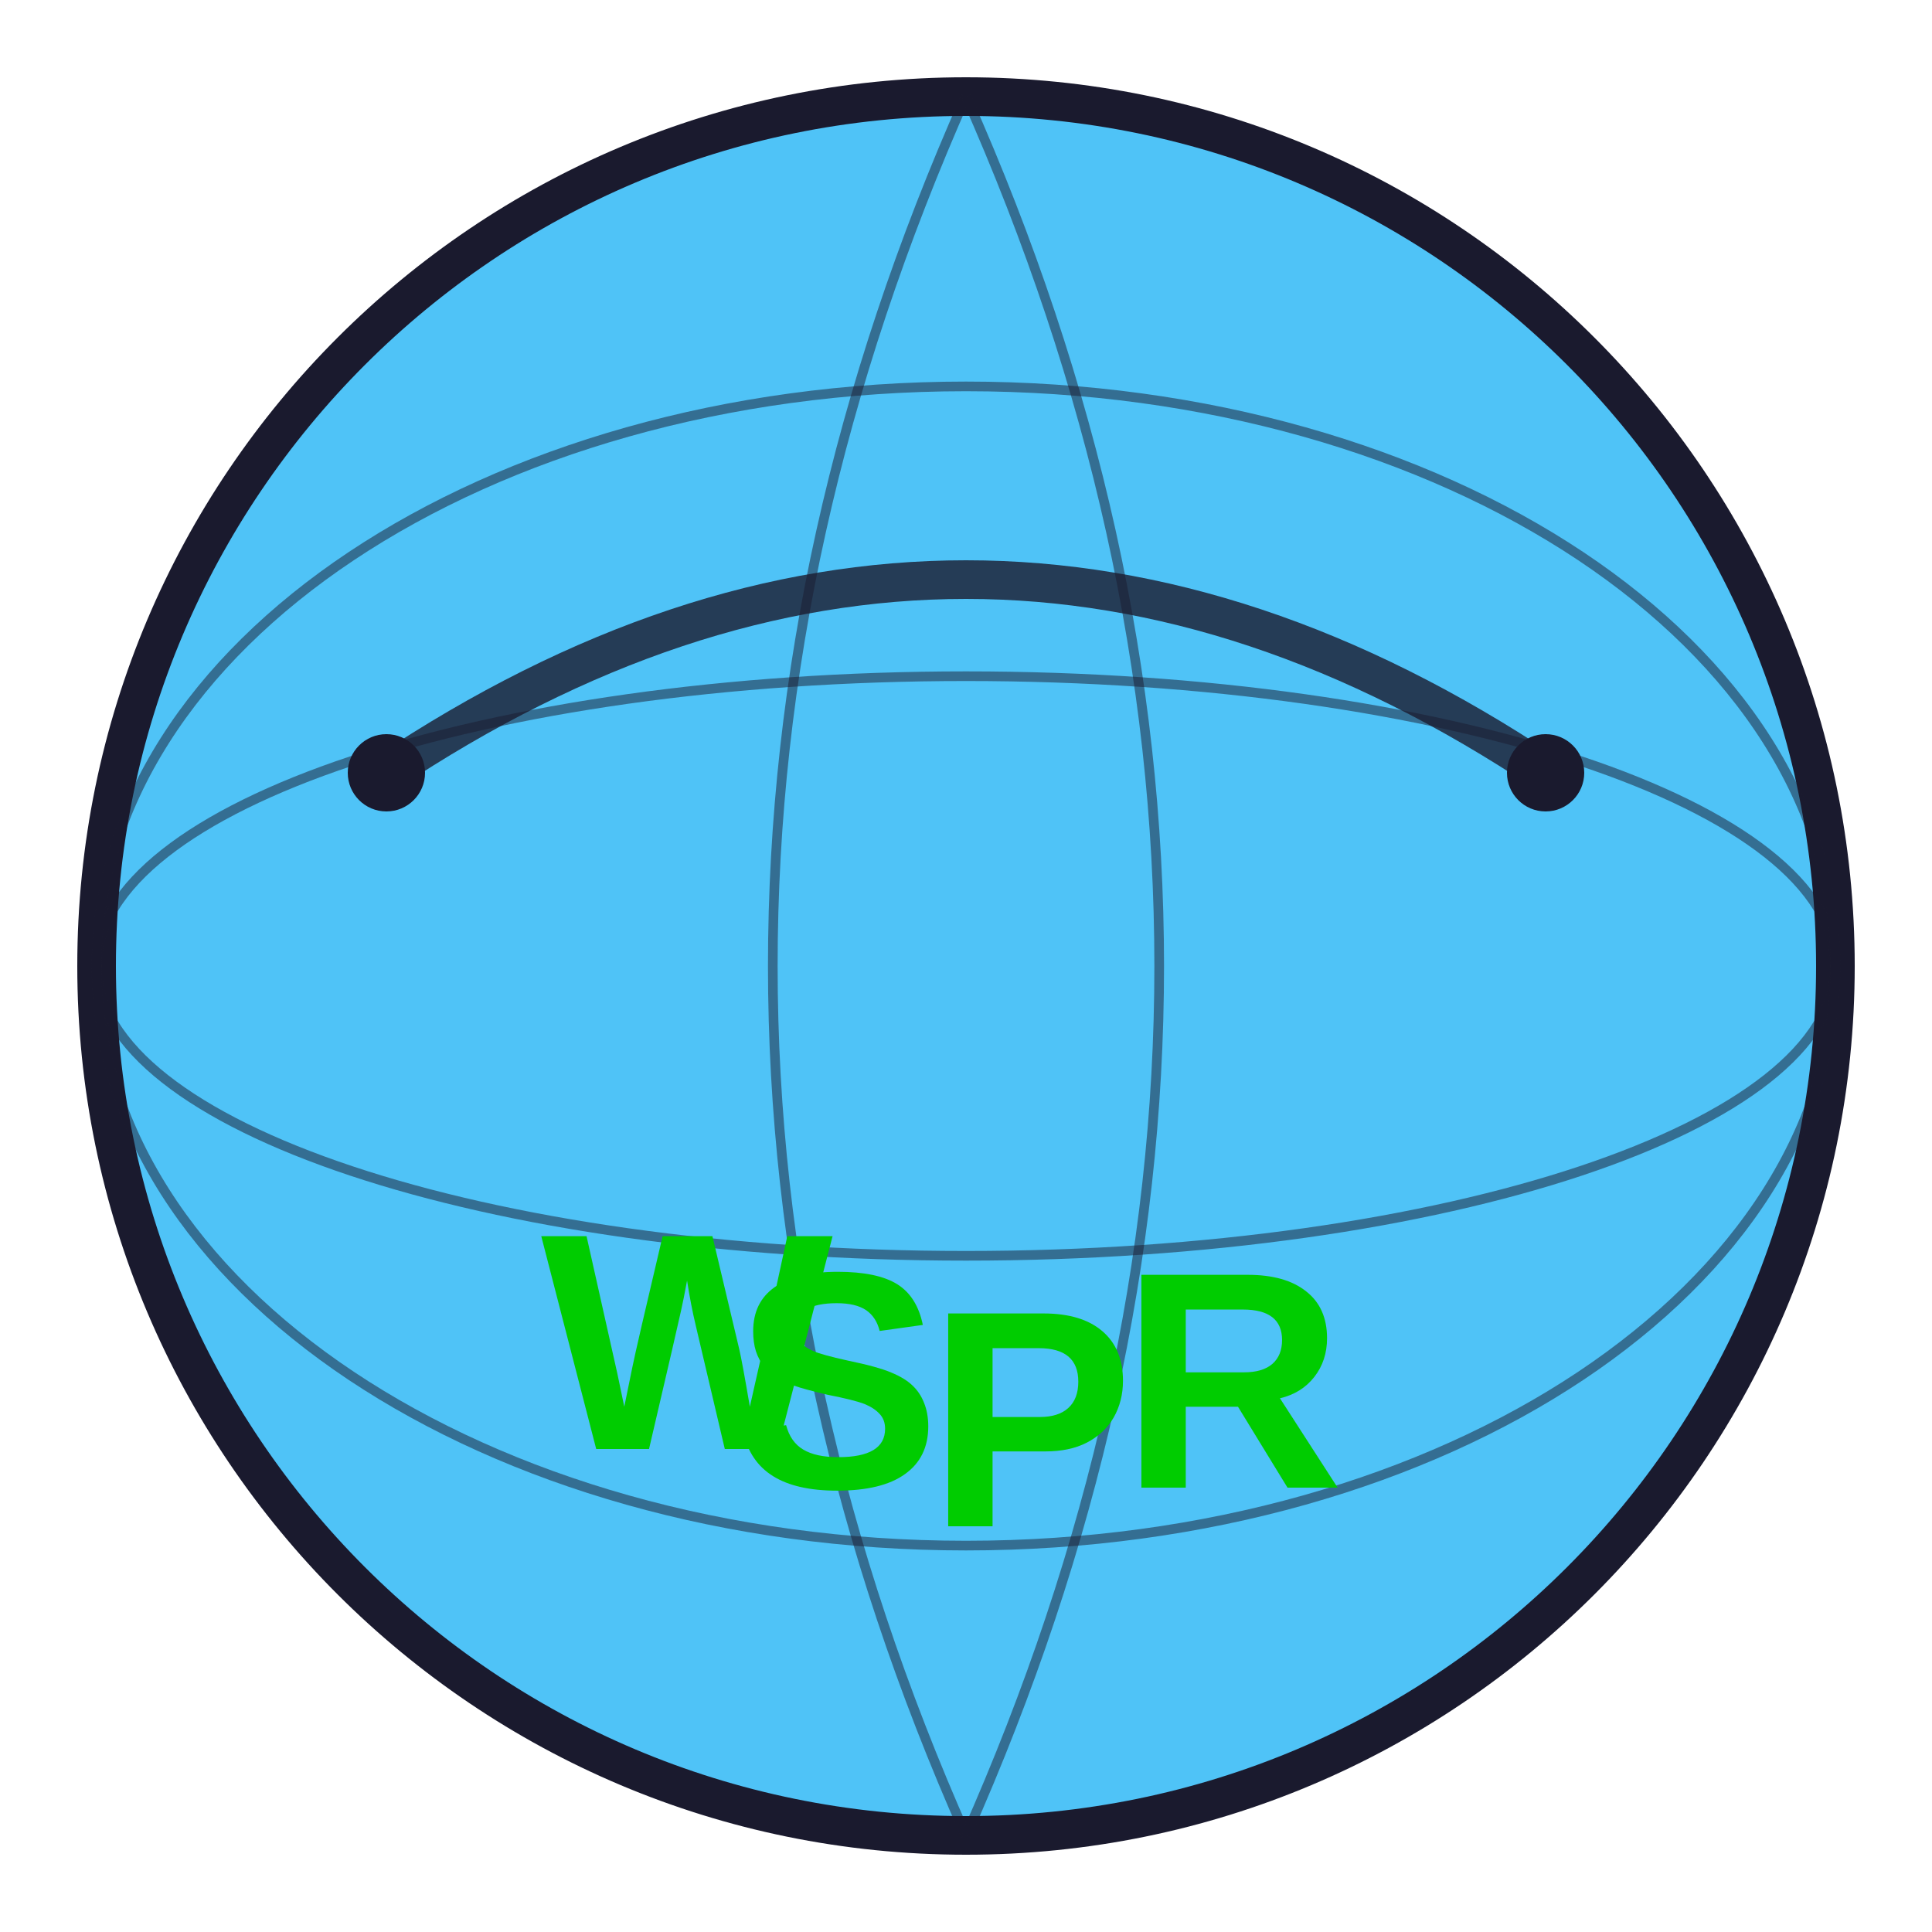
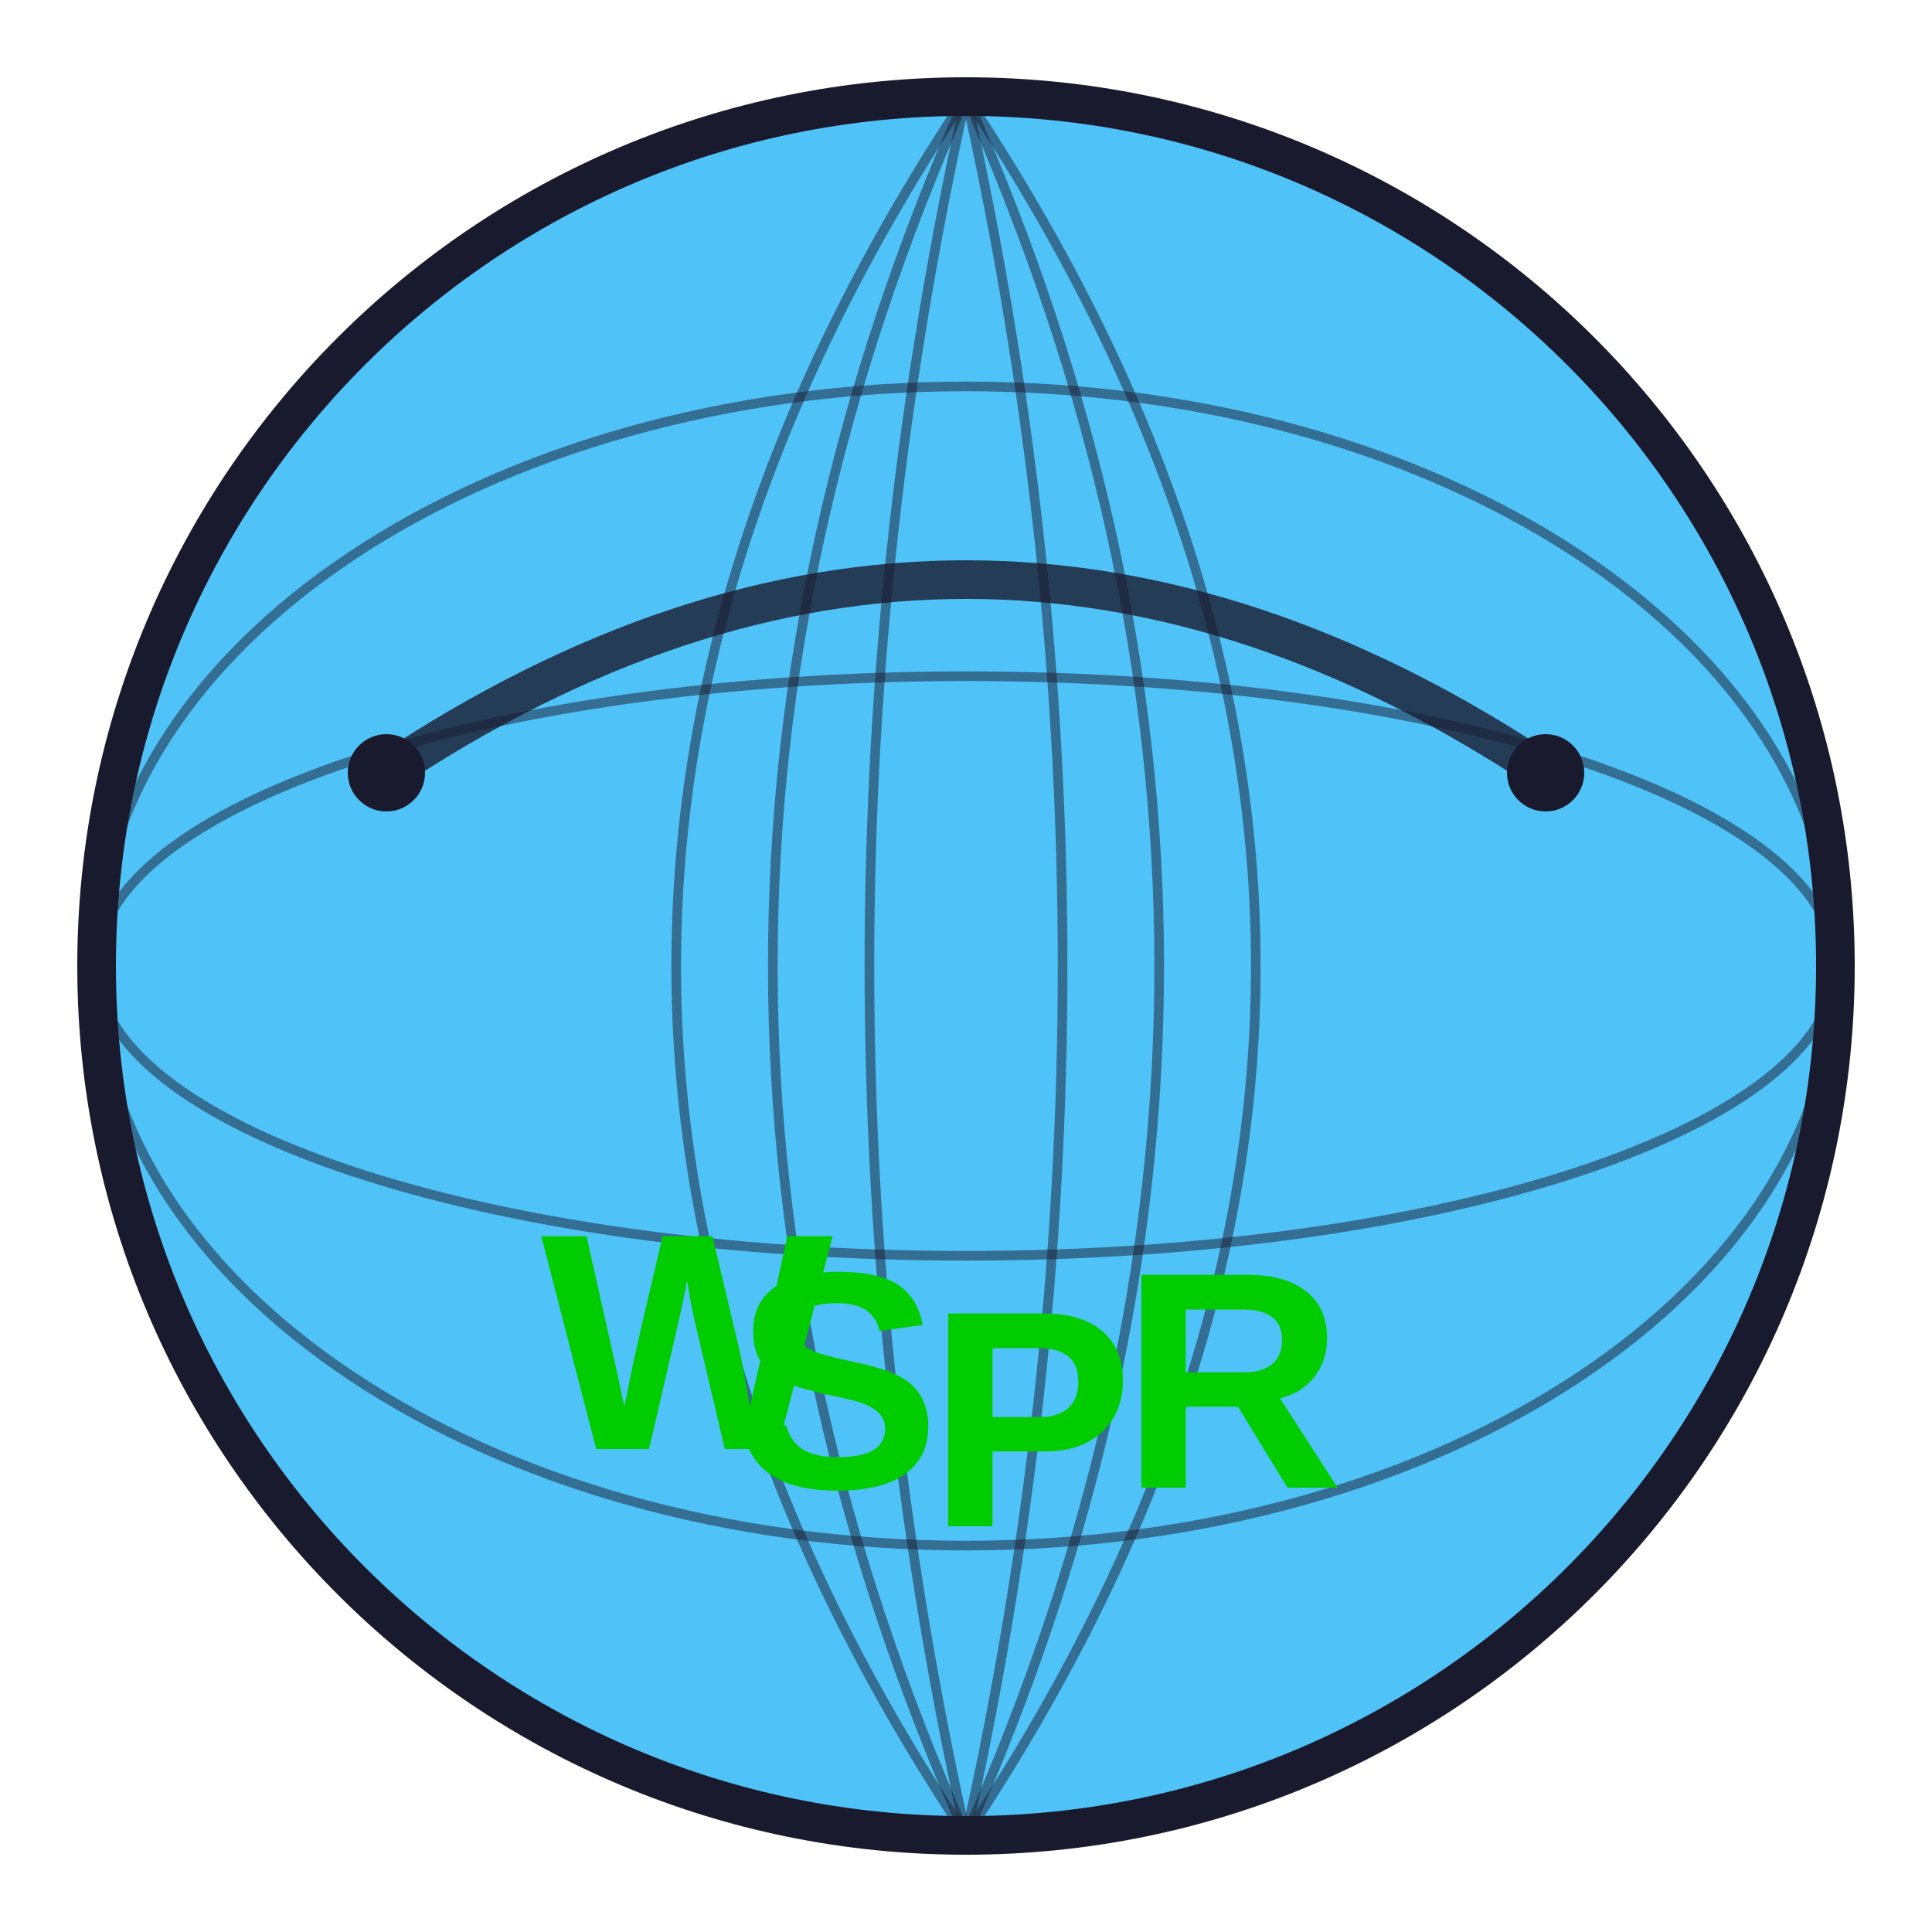
<svg xmlns="http://www.w3.org/2000/svg" viewBox="0 0 100 100">
  <circle cx="50" cy="50" r="45" fill="#4fc3f7" stroke="#1a1a2e" stroke-width="2" />
  <ellipse cx="50" cy="50" rx="45" ry="15" fill="none" stroke="#1a1a2e" stroke-width="0.5" opacity="0.5" />
  <ellipse cx="50" cy="50" rx="45" ry="30" fill="none" stroke="#1a1a2e" stroke-width="0.5" opacity="0.5" />
+   <path d="M 50 5 Q 20 50 50 95" fill="none" stroke="#1a1a2e" stroke-width="0.5" opacity="0.5" />
  <path d="M 50 5 Q 30 50 50 95" fill="none" stroke="#1a1a2e" stroke-width="0.5" opacity="0.5" />
+   <path d="M 50 5 Q 40 50 50 95" fill="none" stroke="#1a1a2e" stroke-width="0.5" opacity="0.5" />
+   <path d="M 50 5 Q 60 50 50 95" fill="none" stroke="#1a1a2e" stroke-width="0.5" opacity="0.5" />
  <path d="M 50 5 Q 70 50 50 95" fill="none" stroke="#1a1a2e" stroke-width="0.5" opacity="0.5" />
+   <path d="M 50 5 Q 80 50 50 95" fill="none" stroke="#1a1a2e" stroke-width="0.5" opacity="0.5" />
  <path d="M 20 40 Q 50 20 80 40" fill="none" stroke="#1a1a2e" stroke-width="2" opacity="0.8" />
  <circle cx="20" cy="40" r="2" fill="#1a1a2e" />
  <circle cx="80" cy="40" r="2" fill="#1a1a2e" />
  <text x="28" y="75" fill="#00cc00" font-size="16" font-weight="bold" font-family="Arial, sans-serif">W</text>
  <text x="38" y="77" fill="#00cc00" font-size="16" font-weight="bold" font-family="Arial, sans-serif">S</text>
  <text x="48" y="79" fill="#00cc00" font-size="16" font-weight="bold" font-family="Arial, sans-serif">P</text>
  <text x="58" y="77" fill="#00cc00" font-size="16" font-weight="bold" font-family="Arial, sans-serif">R</text>
</svg>
